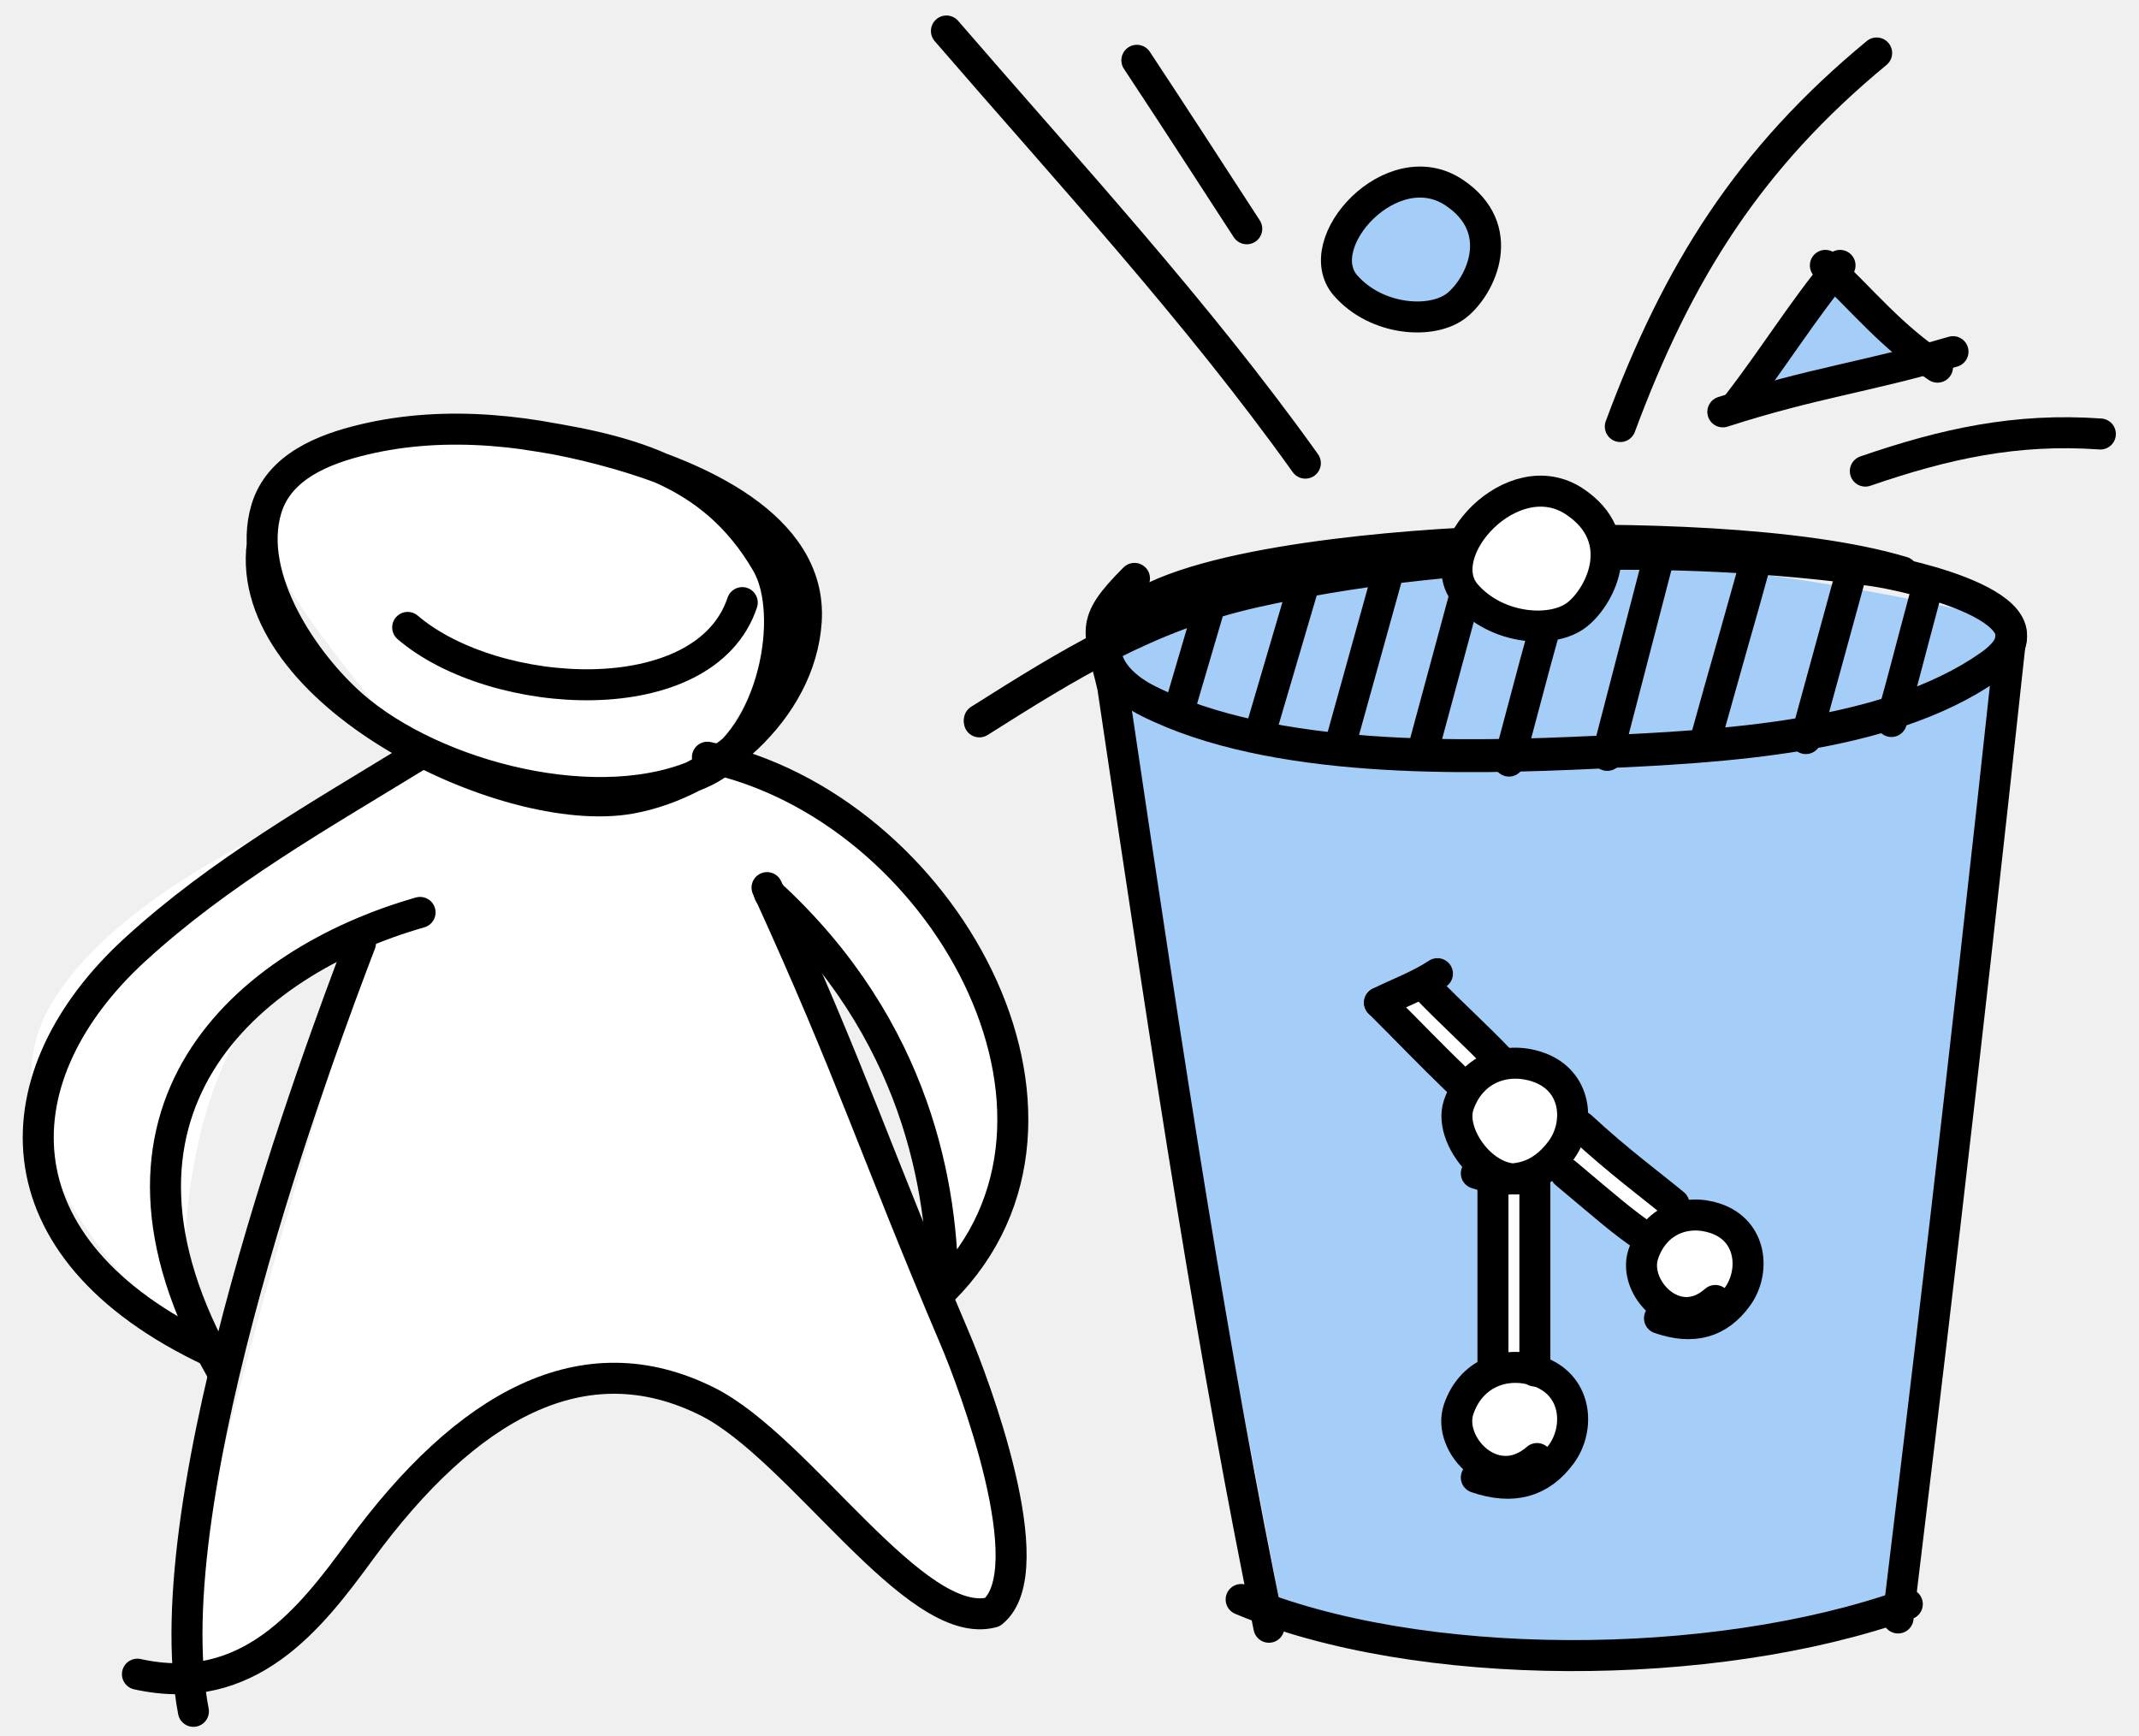
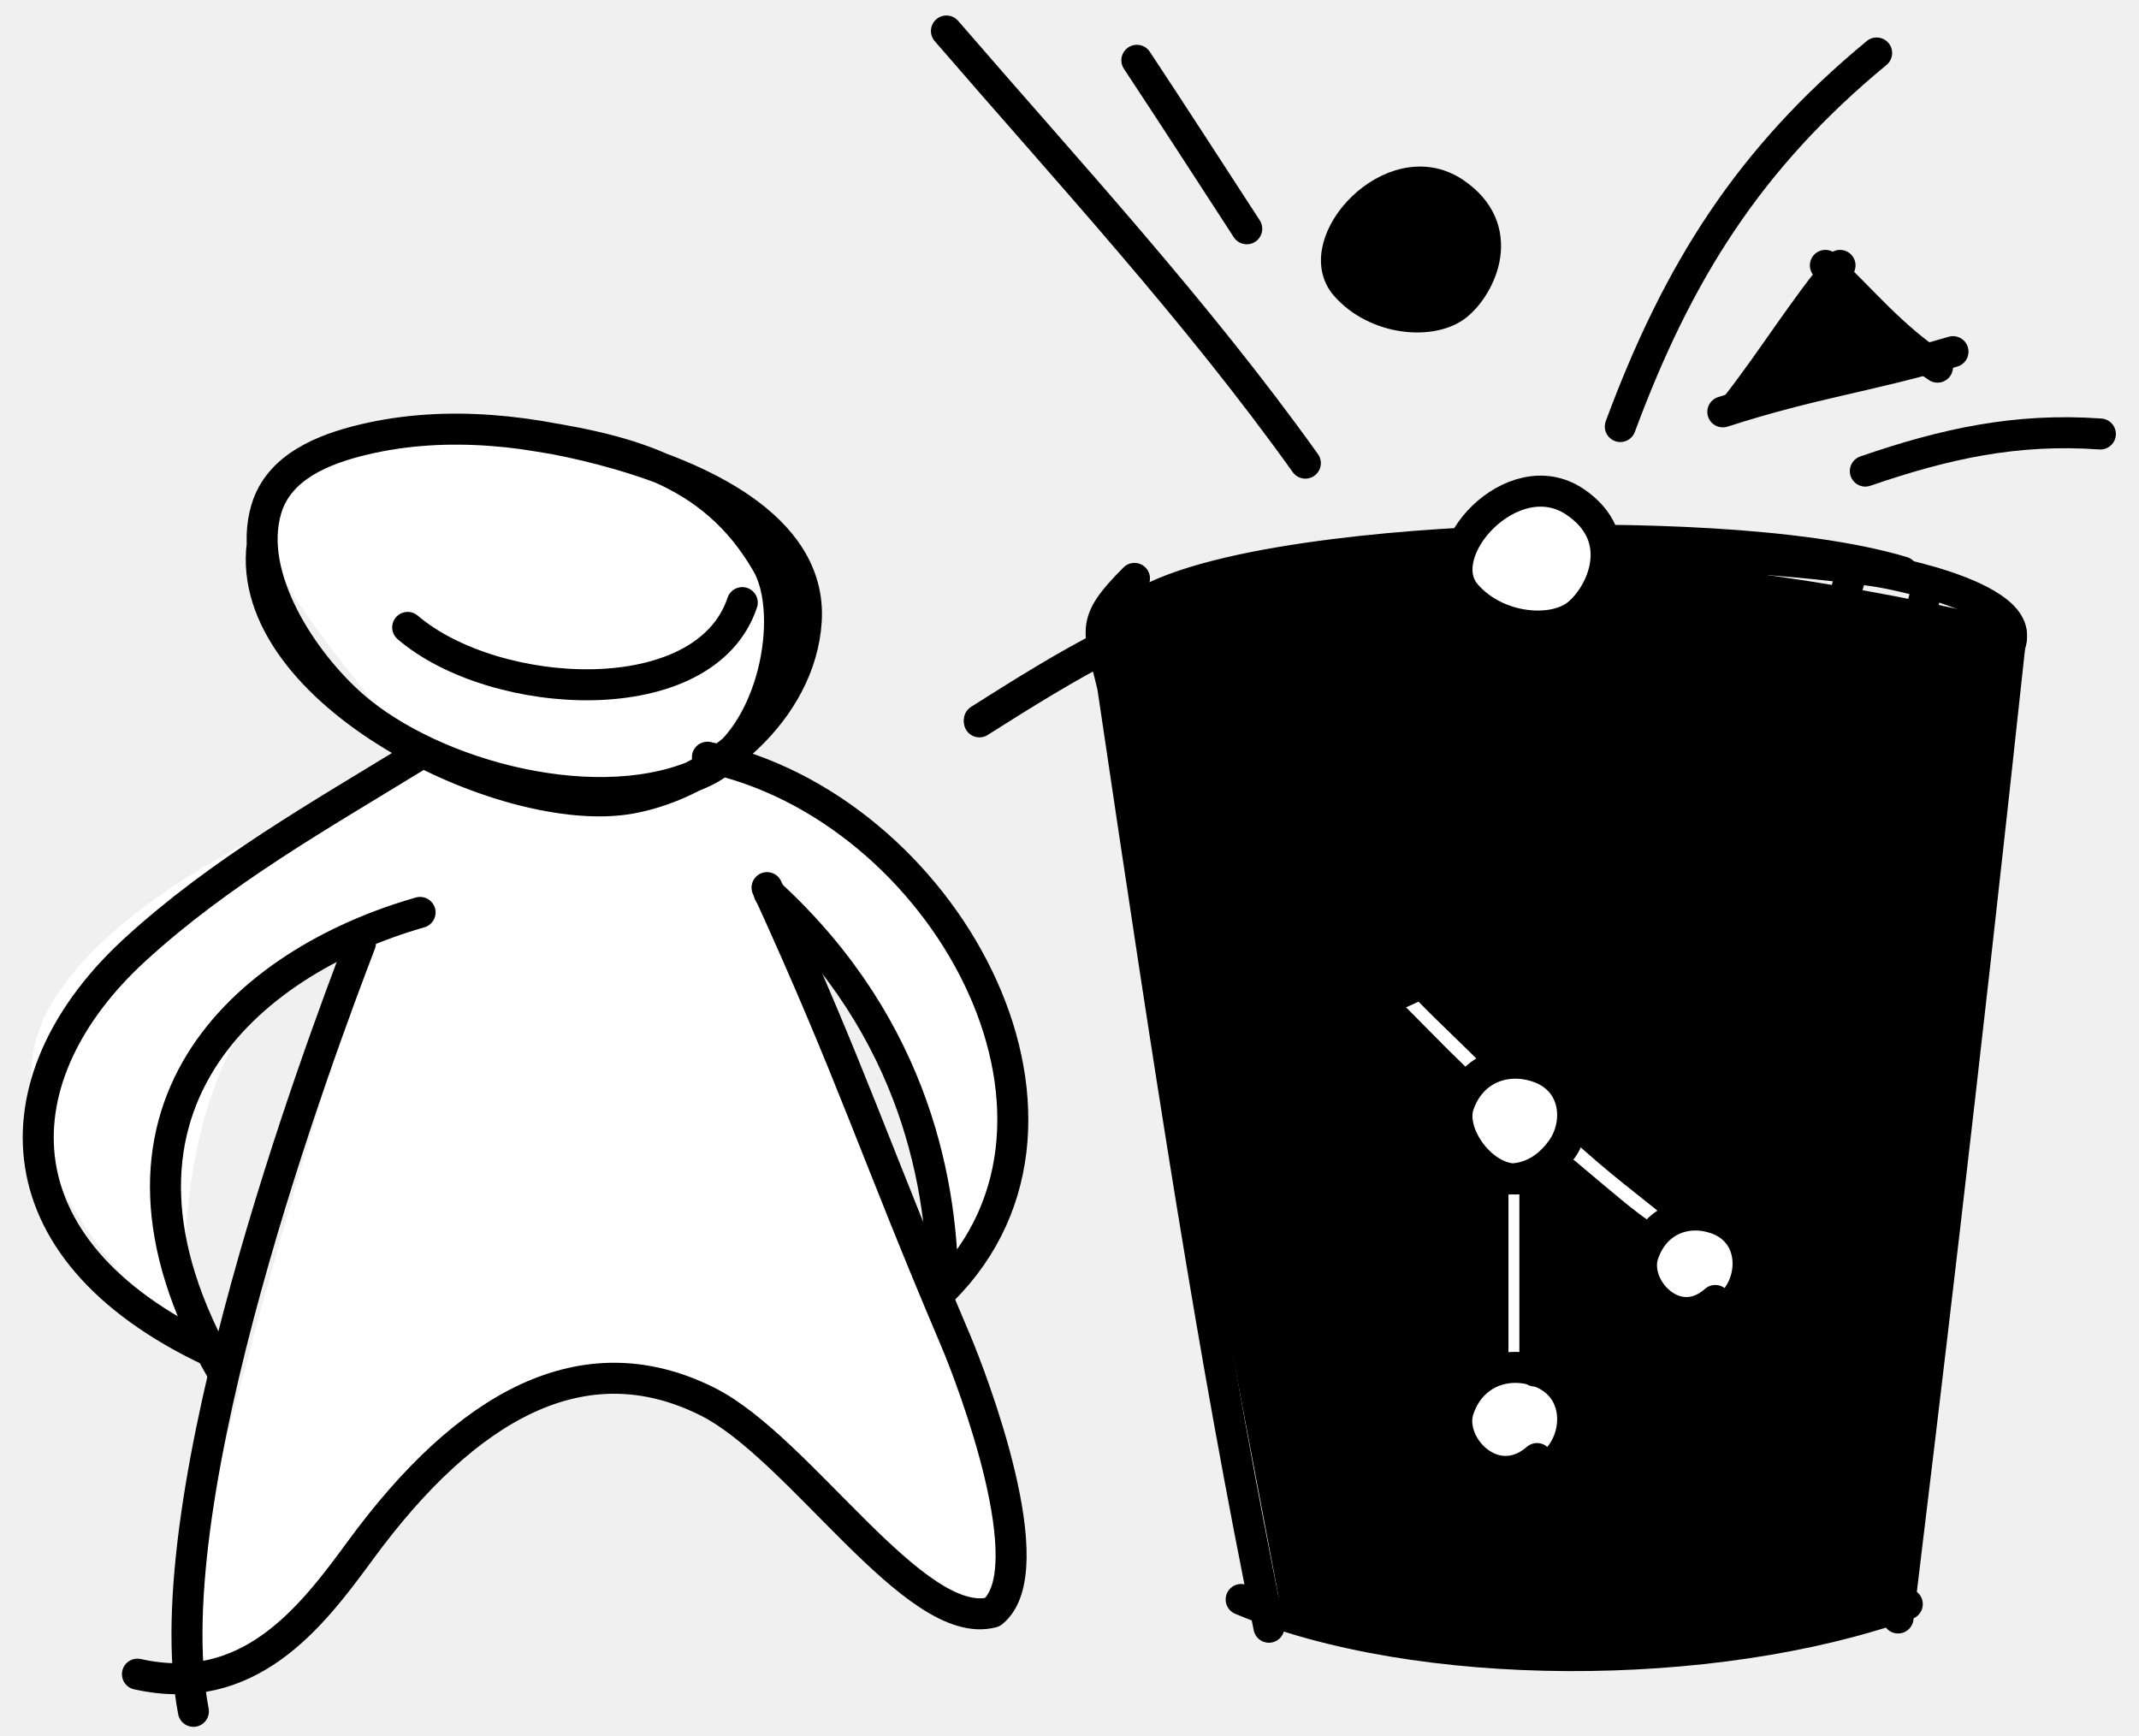
- <svg xmlns="http://www.w3.org/2000/svg" width="69" height="56" viewBox="0 0 69 56" fill="none">
+ <svg xmlns="http://www.w3.org/2000/svg" viewBox="0 0 69 56" fill="none">
  <path d="M6.03 54.006C5.391 52.087 9.761 37.218 12.026 30.023C6.27 31.302 5.63 39.349 6.03 43.213C3.632 41.215 -0.606 36.258 1.633 32.421C3.871 28.584 10.56 25.759 13.624 24.826C11.092 20.696 1.633 12.835 17.222 14.434C27.796 15.518 24.95 22.561 22.418 24.826C23.884 24.693 25.776 23.947 29.613 28.424C33.45 32.901 33.433 39.118 30.504 41.179C30.504 41.179 29.906 37.229 29.203 34.996C28.272 32.04 24.972 29.03 24.972 29.03C29.203 38.575 32.565 48.555 32.565 48.555C32.565 48.555 34.192 57.992 23.671 45.626C21.308 42.849 15.09 45.745 13.624 47.61C11.359 50.541 6.67 55.924 6.03 54.006Z" fill="white" />
  <path d="M16.794 13.983C20.105 14.477 22.96 15.098 24.738 18.176C25.695 19.833 24.949 23.815 22.723 24.887C19.41 26.482 14.005 25.06 11.382 22.769C9.798 21.385 7.929 18.622 8.593 16.415C9.002 15.052 10.441 14.489 11.714 14.183C14.422 13.533 17.285 13.888 19.925 14.644C22.32 15.33 26.207 16.908 26.008 20.032C25.823 22.929 23.012 25.269 20.34 25.752C16.305 26.481 7.847 22.324 8.459 17.557" stroke="black" stroke-linecap="round" stroke-linejoin="round" />
  <path d="M24.743 28.633C27.513 34.69 28.207 37.086 30.815 43.213C31.38 44.542 33.697 50.646 32.014 52.007C29.526 52.676 25.803 46.703 22.82 45.212C18.823 43.213 15.052 45.333 11.627 50.009C10.029 52.192 8.03 54.805 4.433 54.006" stroke="black" stroke-linecap="round" stroke-linejoin="round" />
  <path d="M11.628 30.422C10.305 33.881 4.916 48.288 6.239 55.205" stroke="black" stroke-linecap="round" stroke-linejoin="round" />
  <path d="M13.476 24.368C10.294 26.322 7.123 28.101 4.357 30.632C-0.01 34.629 -0.329 40.247 6.834 43.605" stroke="black" stroke-linecap="round" stroke-linejoin="round" />
  <path d="M22.82 24.426C30.414 26.025 35.981 36.046 30.414 41.614C30.414 38.416 29.614 33.22 24.818 28.823" stroke="black" stroke-linecap="round" stroke-linejoin="round" />
  <path d="M23.944 19.439C22.745 23.037 15.95 22.637 13.151 20.239" stroke="black" stroke-linecap="round" stroke-linejoin="round" />
  <path d="M7.155 44.222C2.359 35.828 7.955 31.032 13.551 29.433" stroke="black" stroke-linecap="round" stroke-linejoin="round" />
-   <path d="M61.062 51.691C60.792 52.988 45.824 54.623 41.279 51.691L37.18 30.092L35.778 21.447C42.672 15.643 58.064 18.413 64.958 20.058C62.88 31.494 62.88 42.942 61.062 51.691Z" fill="#A4CDF8" />
+   <path d="M61.062 51.691C60.792 52.988 45.824 54.623 41.279 51.691L37.18 30.092L35.778 21.447C42.672 15.643 58.064 18.413 64.958 20.058C62.88 31.494 62.88 42.942 61.062 51.691Z" fill="currentColor" />
  <path d="M46 31.844L44.5 32.344C45.5 33.01 47.4 34.444 47 34.844C46.6 35.244 47.5 37.01 48 37.844L48.5 44.344C48.167 44.51 47.4 44.944 47 45.344C46.5 45.844 47.5 47.344 49 47.344C50.5 47.344 51 45.844 51 45.344C51 44.944 50 44.177 49.5 43.844L50 37.844L53 40.344C53 40.844 53.3 41.944 54.5 42.344C56 42.844 56.5 40.844 56.5 40.344C56.5 39.944 55.167 39.177 54.5 38.844L51 36.344C50.833 36.01 50.4 35.244 50 34.844C49.6 34.444 48.5 34.01 48 33.844L46 31.844Z" fill="white" />
  <path d="M61.373 18.45C58.088 17.465 52.458 17.343 48.57 17.462C45.279 17.563 38.761 18.084 36.544 19.655C35.08 20.691 35.613 21.931 37.047 22.649C41.045 24.65 47.229 24.501 51.565 24.294C55.494 24.107 60.839 23.858 64.162 21.541C66.798 19.704 61.497 18.561 60.395 18.408C54.116 17.539 46.589 17.721 40.434 19.109C37.016 19.879 34.454 21.479 31.593 23.286" stroke="black" stroke-linecap="round" stroke-linejoin="round" />
  <path d="M36.596 18.658C35.104 20.15 35.469 20.315 35.895 22.162C37.764 34.779 39.166 43.89 40.933 52.492" stroke="black" stroke-linecap="round" stroke-linejoin="round" />
  <path d="M64.866 20.527C63.23 35.713 62.062 45.292 61.228 52.193" stroke="black" stroke-linecap="round" stroke-linejoin="round" />
  <path d="M40.037 51.597C45.708 53.985 55.259 53.985 61.526 51.746" stroke="black" stroke-linecap="round" stroke-linejoin="round" />
  <path d="M47 34.843C46.11 33.985 45.46 33.298 44.5 32.343M48.394 34.219C47.58 33.365 46.875 32.75 46 31.843" stroke="black" stroke-linecap="round" stroke-linejoin="round" />
  <path d="M48.16 38.035C48.16 39.312 48.16 42.092 48.16 44.109" stroke="black" stroke-linecap="round" stroke-linejoin="round" />
  <path d="M49.512 38.234C49.512 39.511 49.512 42.041 49.512 44.227" stroke="black" stroke-linecap="round" stroke-linejoin="round" />
  <path d="M51 36.343C52.191 37.45 53.299 38.261 54 38.843" stroke="black" stroke-linecap="round" stroke-linejoin="round" />
  <path d="M50.5 37.843C51.806 38.938 52.366 39.437 53.067 39.904" stroke="black" stroke-linecap="round" stroke-linejoin="round" />
  <path d="M47.623 47.661C48.798 48.063 49.699 47.816 50.363 46.911C50.978 46.074 50.887 44.651 49.581 44.224C48.538 43.883 47.445 44.309 47.053 45.461C46.662 46.613 48.216 48.239 49.581 47.05" stroke="black" stroke-linecap="round" stroke-linejoin="round" />
  <path d="M53.532 42.525C54.612 42.901 55.441 42.67 56.052 41.821C56.617 41.036 56.533 39.702 55.332 39.301C54.373 38.982 53.368 39.381 53.008 40.461C52.648 41.541 54.077 43.066 55.332 41.951" stroke="black" stroke-linecap="round" stroke-linejoin="round" />
  <path d="M44.5 32.343C45.111 32.04 45.801 31.787 46.369 31.409" stroke="black" stroke-linecap="round" stroke-linejoin="round" />
  <path d="M47.623 37.849C48.798 38.25 49.699 38.004 50.363 37.099C50.978 36.262 50.887 34.838 49.581 34.411C48.538 34.07 47.445 34.496 47.053 35.648C46.662 36.8 48.426 38.865 49.79 37.676" stroke="black" stroke-linecap="round" stroke-linejoin="round" />
  <path d="M36.543 19.592C35.08 20.629 35.612 21.869 37.046 22.586C41.044 24.587 47.229 24.439 51.564 24.232C55.493 24.044 60.839 23.795 64.162 21.479C66.797 19.642 61.496 18.498 60.395 18.346M40.433 19.046C37.016 19.816 34.453 21.416 31.592 23.224" stroke="black" stroke-linecap="round" stroke-linejoin="round" />
  <path d="M38.012 22.981L39.049 19.454" stroke="black" stroke-linecap="round" stroke-linejoin="round" />
  <path d="M62.201 18.841C61.377 21.909 61.638 21.003 61.013 23.274M59.786 18.227L58.253 23.825" stroke="black" stroke-linecap="round" stroke-linejoin="round" />
  <path d="M53.612 17.572L51.847 24.367M55.033 23.817C55.658 21.543 56.038 20.296 56.686 17.939L55.033 23.817Z" stroke="black" stroke-linecap="round" stroke-linejoin="round" />
  <path d="M50.586 17.756C49.666 20.681 49.301 22.28 48.677 24.551M47.519 18.227L45.859 24.367" stroke="black" stroke-linecap="round" stroke-linejoin="round" />
  <path d="M43.225 24.054L44.759 18.534M40.618 23.747L42.152 18.534" stroke="black" stroke-linecap="round" stroke-linejoin="round" />
-   <path d="M59 8.844L56.5 12.844L62 11.344L59 8.844Z" fill="#A4CDF8" />
+   <path d="M59 8.844L56.5 12.844L62 11.344L59 8.844Z" fill="currentColor" />
  <path d="M30.53 1C34.471 5.565 38.598 10.027 42.108 14.94" stroke="black" stroke-linecap="round" stroke-linejoin="round" />
  <path d="M36.673 1.945C37.867 3.749 39.039 5.566 40.218 7.38" stroke="black" stroke-linecap="round" stroke-linejoin="round" />
  <path d="M52.268 13.759C54.124 8.755 56.425 5.106 60.537 1.709" stroke="black" stroke-linecap="round" stroke-linejoin="round" />
-   <path d="M47 9.844C46.217 10.479 44.405 10.353 43.406 9.21C42.211 7.844 44.905 4.876 46.905 6.21C48.649 7.372 47.783 9.21 47 9.844Z" fill="#A4CDF8" stroke="black" stroke-linecap="round" stroke-linejoin="round" />
+   <path d="M47 9.844C46.217 10.479 44.405 10.353 43.406 9.21C42.211 7.844 44.905 4.876 46.905 6.21C48.649 7.372 47.783 9.21 47 9.844Z" fill="currentColor" stroke="black" stroke-linecap="round" stroke-linejoin="round" />
  <path d="M50.889 19.815C50.106 20.45 48.294 20.324 47.294 19.18C46.1 17.815 48.794 14.847 50.794 16.18C52.538 17.342 51.672 19.18 50.889 19.815Z" fill="white" stroke="black" stroke-linecap="round" stroke-linejoin="round" />
  <path d="M56.048 13.05C57.191 11.58 58.162 9.993 59.356 8.561" stroke="black" stroke-linecap="round" stroke-linejoin="round" />
  <path d="M58.883 8.561C60.13 9.74 61 10.844 62.5 11.844" stroke="black" stroke-linecap="round" stroke-linejoin="round" />
  <path d="M55.575 13.286C58.5 12.344 60.199 12.168 63 11.344" stroke="black" stroke-linecap="round" stroke-linejoin="round" />
  <path d="M60.172 15.197C62.738 14.313 65.036 13.806 67.754 14" stroke="black" stroke-linecap="round" stroke-linejoin="round" />
</svg>
